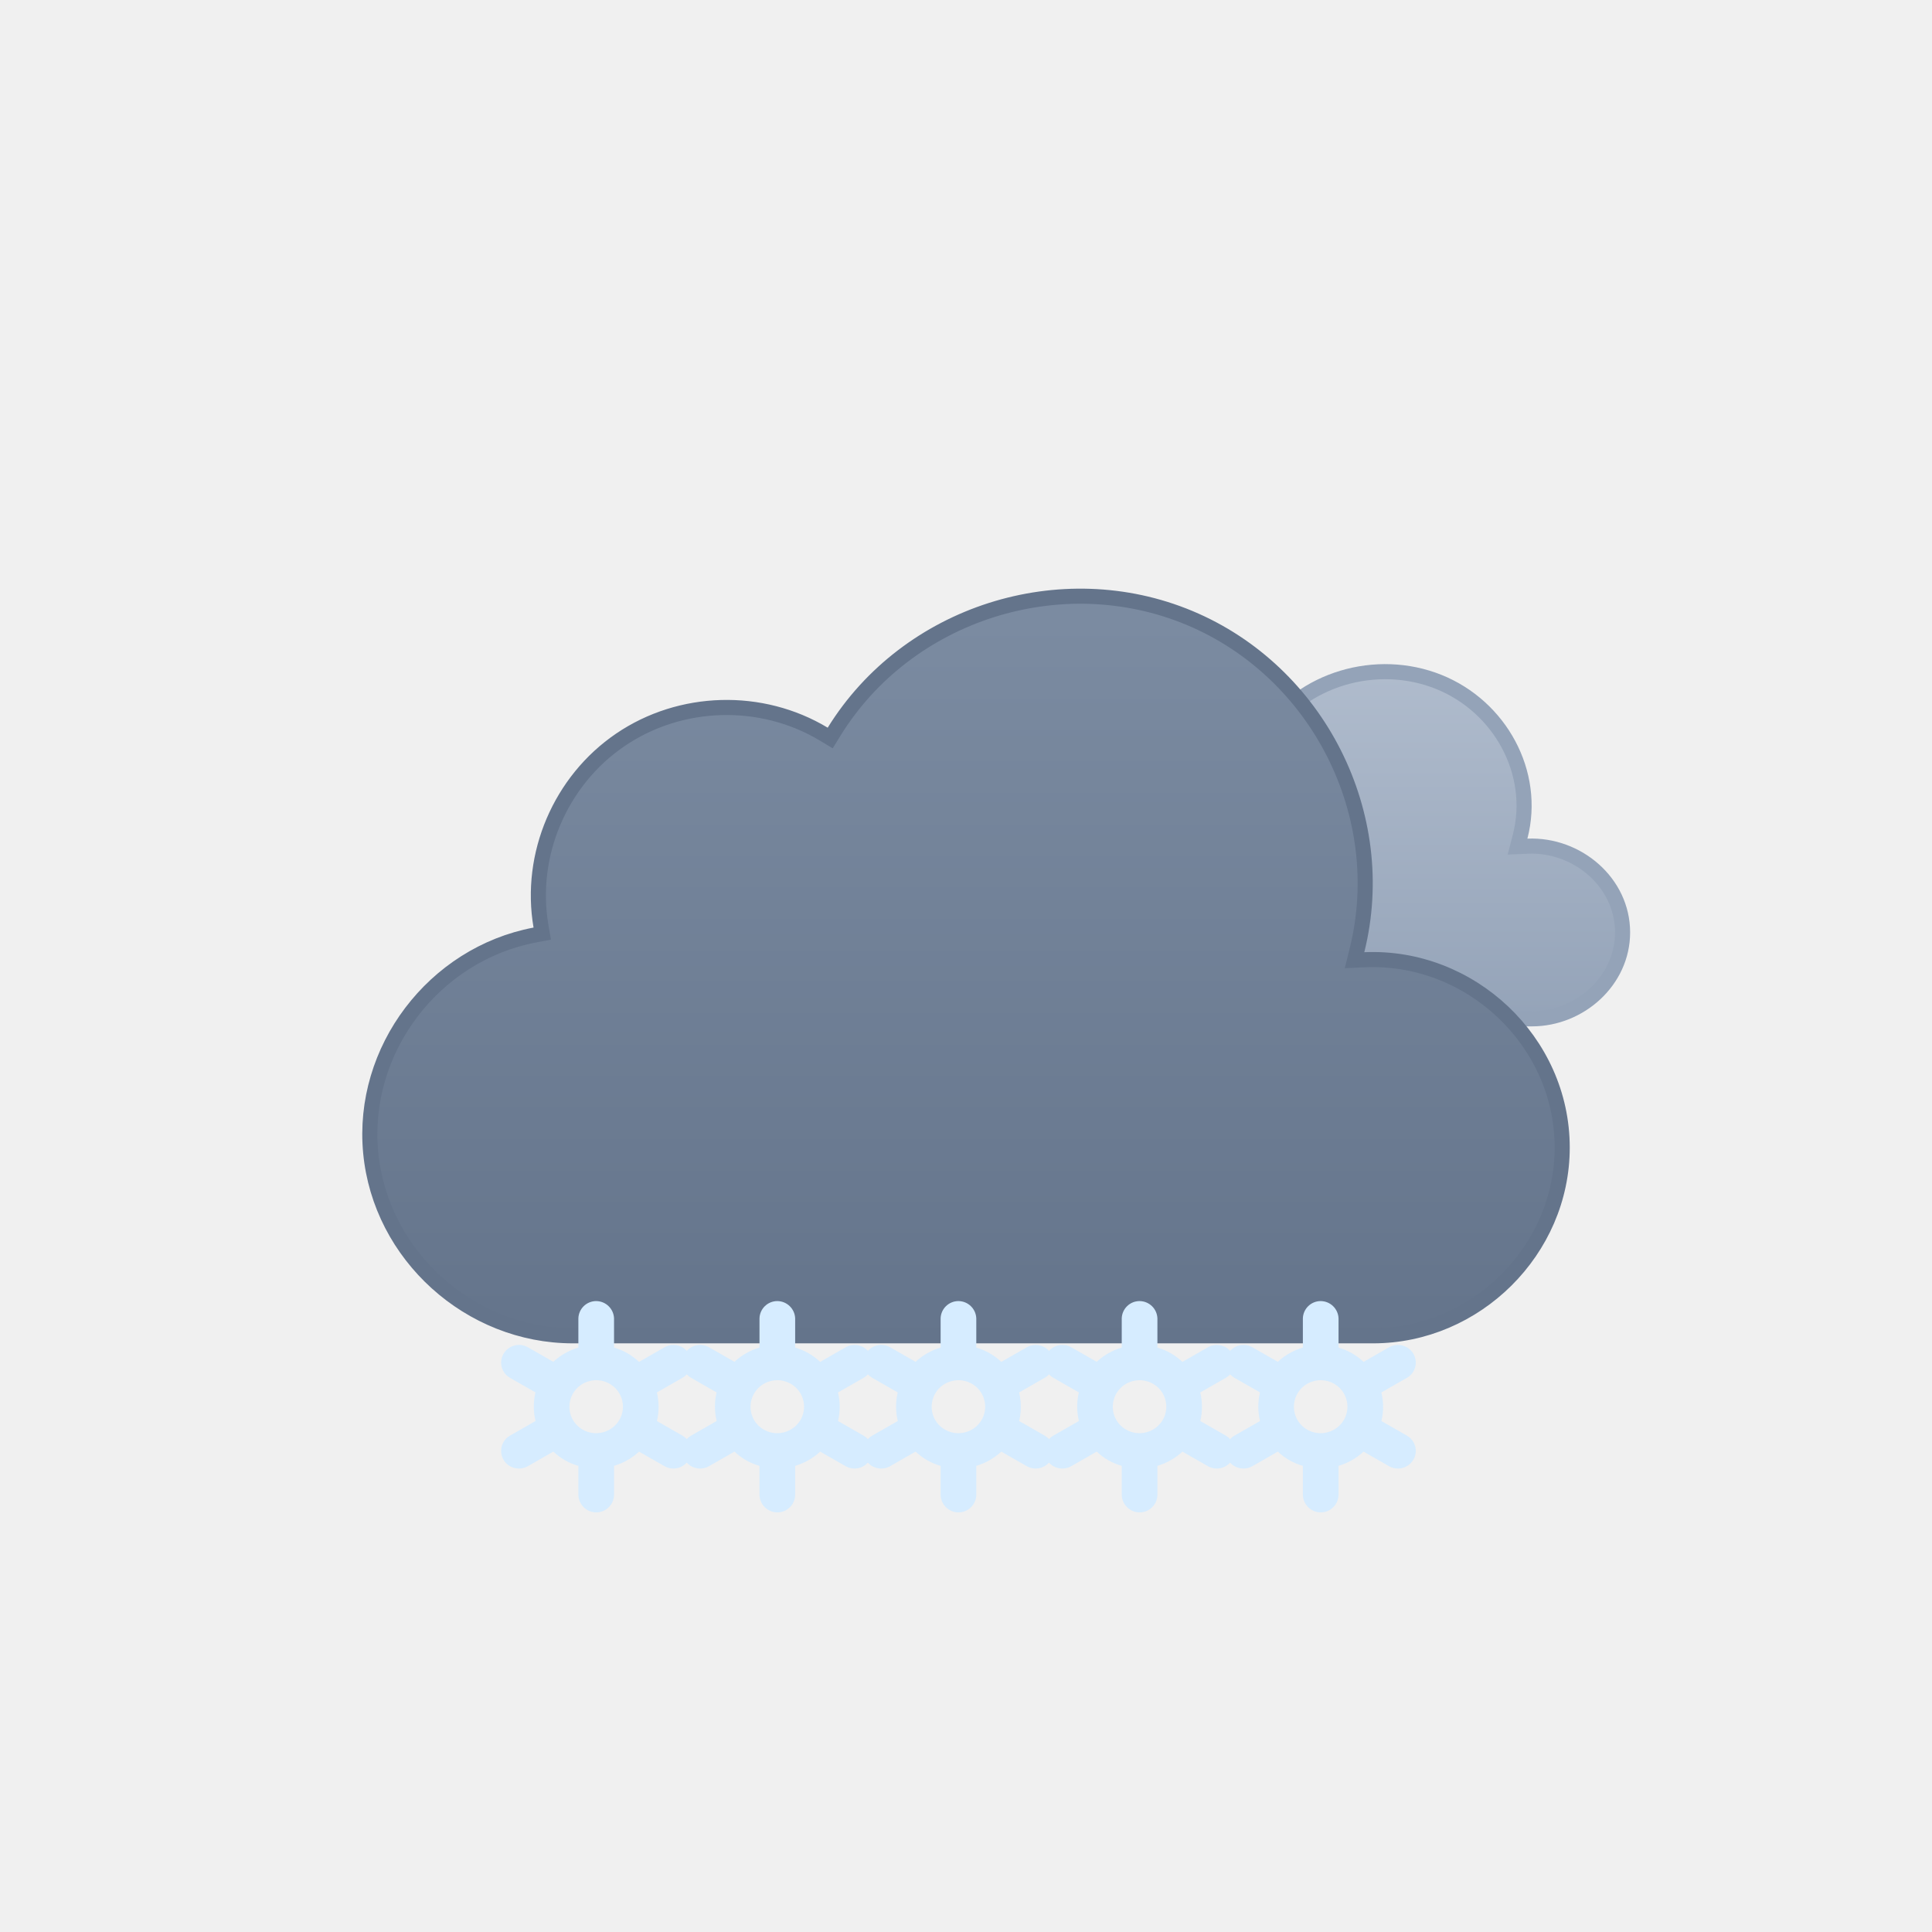
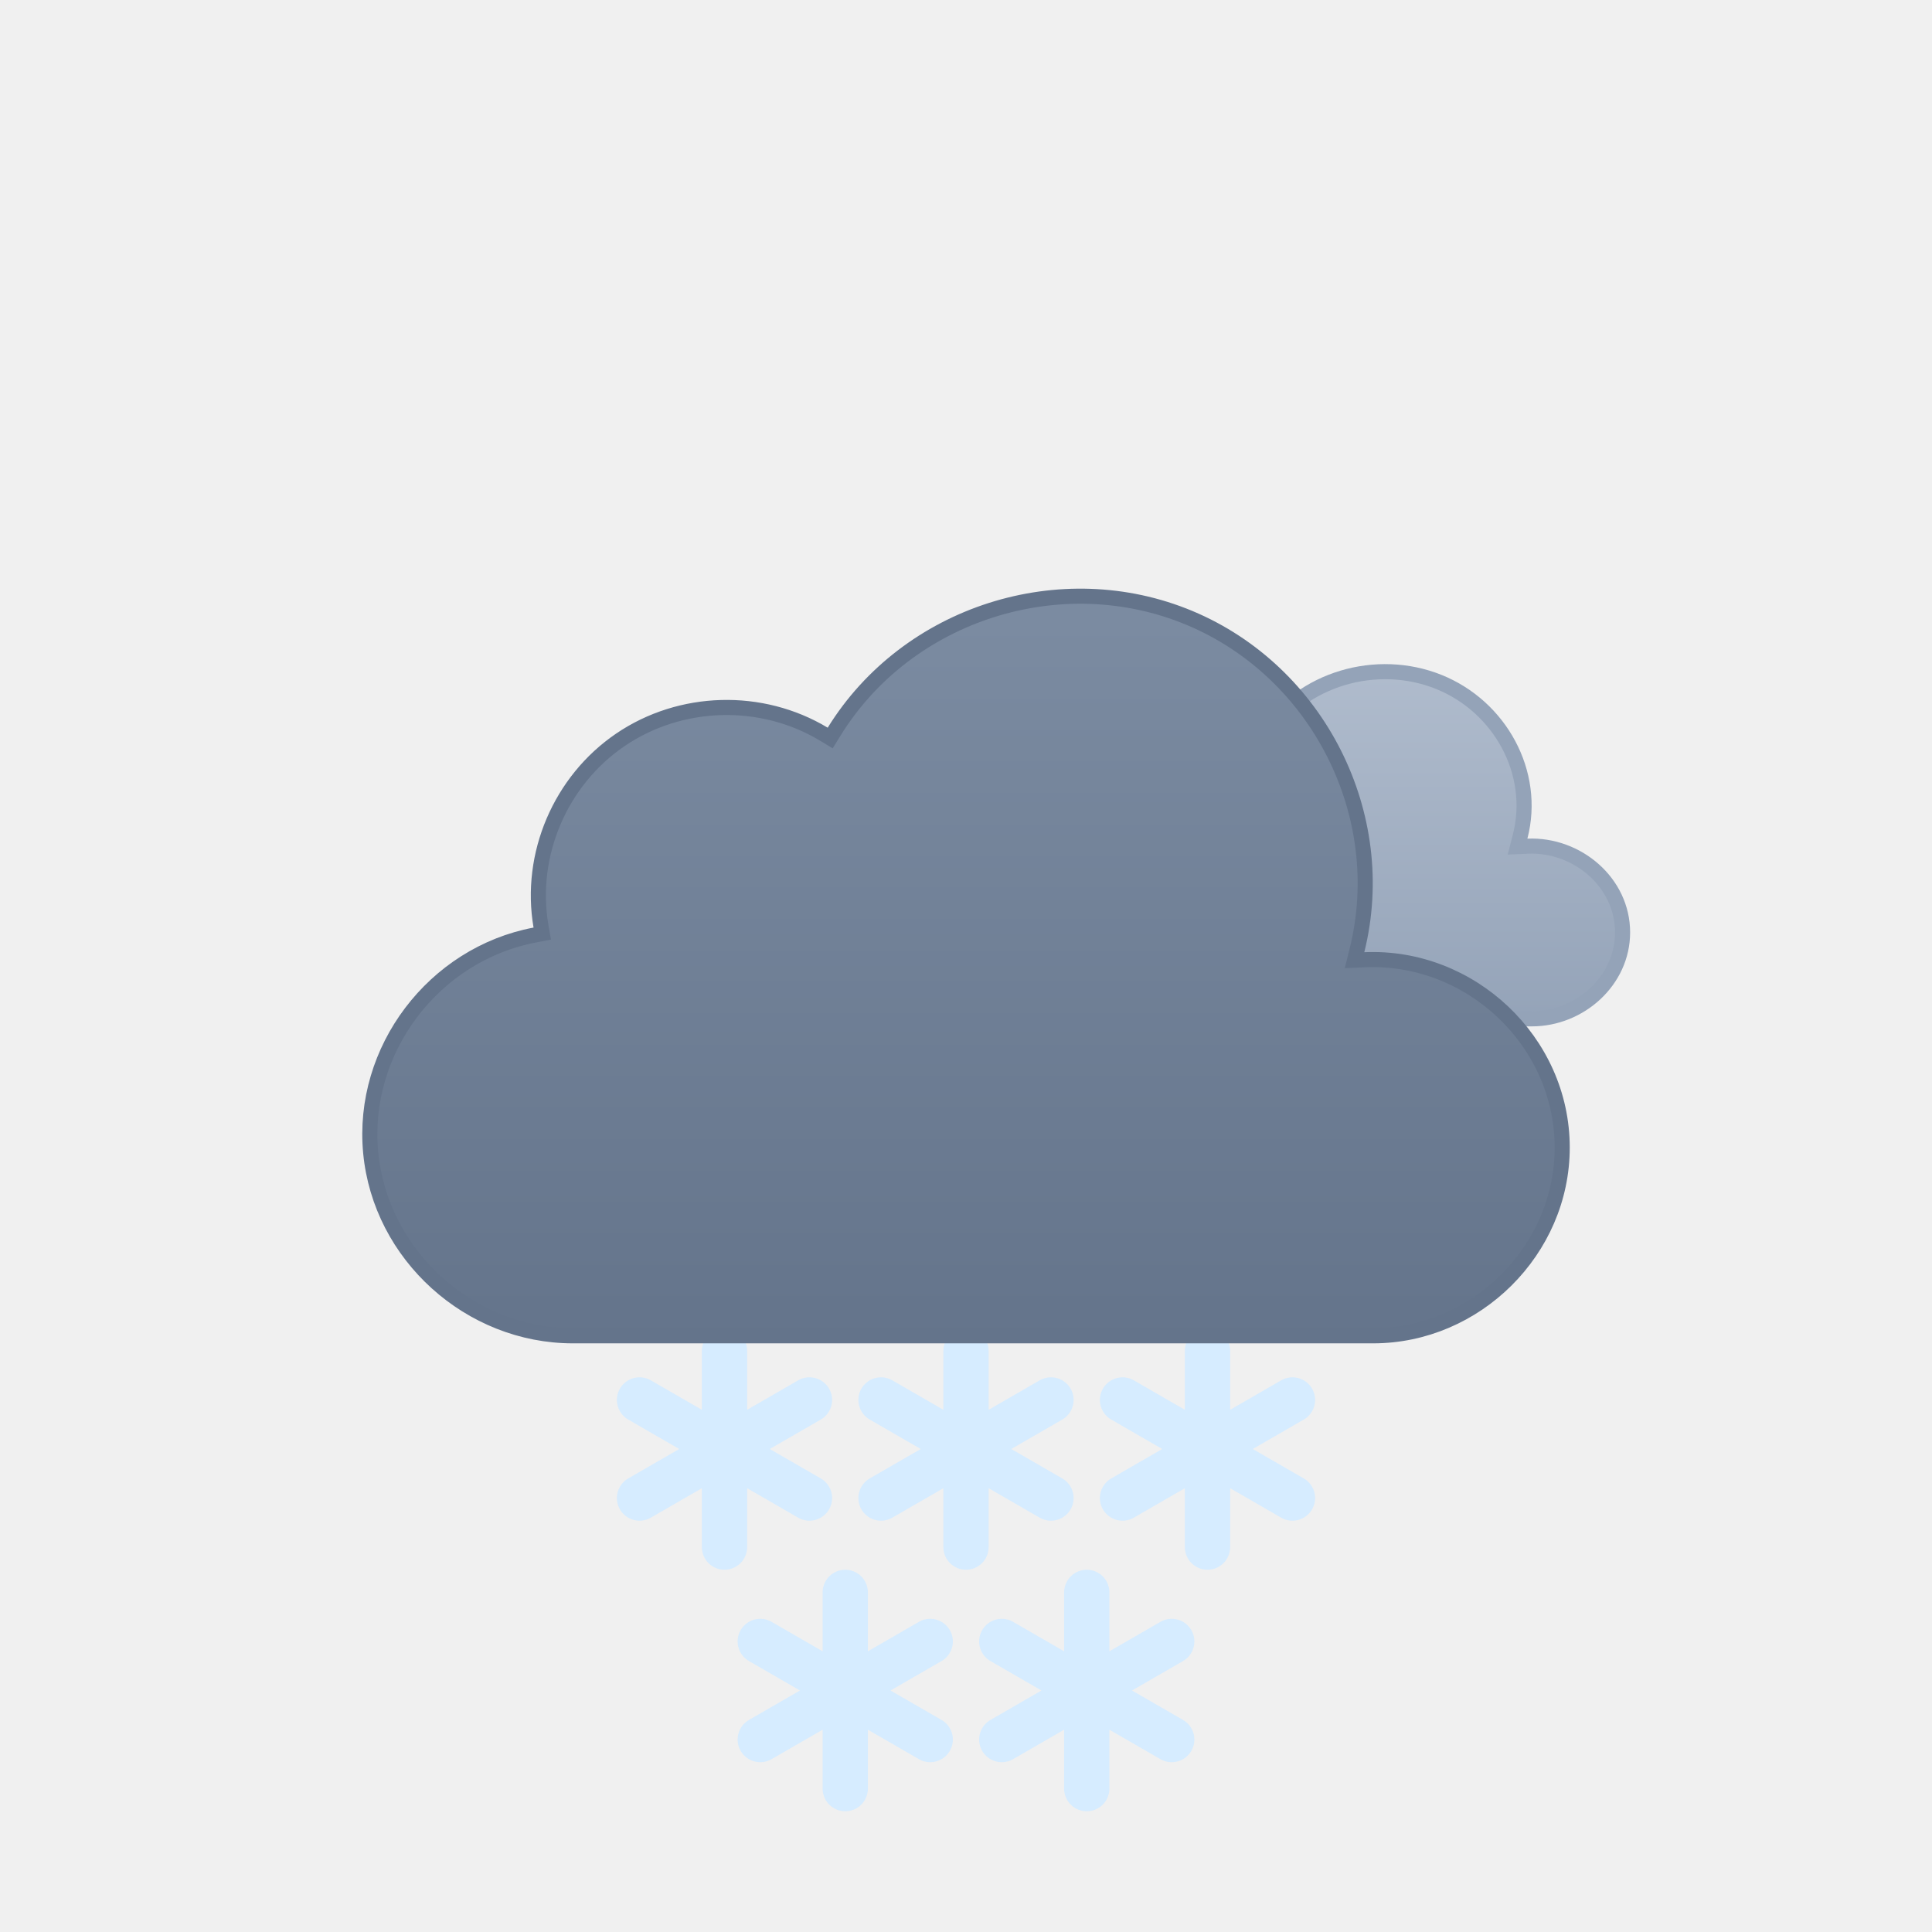
<svg xmlns="http://www.w3.org/2000/svg" fill="none" viewBox="0 0 128 128">
+   <style>.flake{transform-box:fill-box;transform-origin:center}.anim .drop{animation:fall .9s linear infinite}.anim .flake{animation:drift 2.8s ease-in-out infinite}@keyframes fall{0%{transform:translate(3.1px,-10px);opacity:0}12%,88%{opacity:1}100%{transform:translate(-3.7px,12px);opacity:0}}@keyframes drift{0%{transform:translate(0,-8px) rotate(0deg);opacity:0}12%,88%{opacity:1}50%{transform:translate(2.5px,1px) rotate(50deg)}100%{transform:translate(-1px,10px) rotate(100deg);opacity:0}}@media (prefers-reduced-motion:reduce){.anim .drop,.anim .flake{animation:none}}</style>
  <g id="extreme-snow__extreme-snow" clip-path="url(#extreme-snow__clip0_1858_8878)">
+     <g id="extreme-snow__Precipitation">
+       <g class="flake" style="animation-delay:0s">
+         <path stroke="#d6ecff" stroke-linecap="round" stroke-width="3" d="M48 102.5L48 89.5M42.37 99.25L53.63 92.75M42.37 92.75L53.63 99.25" />
+       </g>
+       <g class="flake" style="animation-delay:-0.93s">
+         <path stroke="#d6ecff" stroke-linecap="round" stroke-width="3" d="M64 102.5L64 89.5M58.37 99.25L69.63 92.75M58.37 92.75L69.63 99.25" />
+       </g>
+       <g class="flake" style="animation-delay:-1.86s">
+         <path stroke="#d6ecff" stroke-linecap="round" stroke-width="3" d="M80 102.5L80 89.5M74.37 99.25L85.63 92.75M74.37 92.75L85.63 99.25" />
+       </g>
+       <g class="flake" style="animation-delay:-2.79s">
+         <path stroke="#d6ecff" stroke-linecap="round" stroke-width="3" d="M56 118.5L56 105.5M50.37 115.25L61.63 108.75M50.37 108.75L61.63 115.25" />
+       </g>
+       <g class="flake" style="animation-delay:-0.92s">
+         <path stroke="#d6ecff" stroke-linecap="round" stroke-width="3" d="M72 118.5L72 105.5M66.37 115.25L77.63 108.75M66.37 108.75L77.63 115.25" />
+       </g>
+     </g>
    <g id="extreme-snow__Sky">
      <g id="extreme-snow__Clouds">
        <g id="extreme-snow__Secondary Cloud">
          <path id="extreme-snow__Cloud" fill="url(#extreme-snow__paint0_linear_1858_8878)" stroke="#94a3b8" stroke-miterlimit="10" d="M83.84 48.693c2.404-3.735 7.375-5.164 11.478-3.516 4.043 1.624 6.496 6.012 5.392 10.26l-.17.653.675-.029c3.281-.137 6.285 2.404 6.285 5.713 0 3.202-2.831 5.726-6.011 5.726H74.977c-3.21 0-6.132-2.382-6.448-5.593-.315-3.2 2.088-6.066 5.235-6.636l.491-.09-.088-.49c-.394-2.198.645-4.442 2.518-5.664 1.925-1.256 4.492-1.32 6.483-.17l.413.237z" />
        </g>
        <g id="extreme-snow__Cloud_2">
          <path id="extreme-snow__Cloud_3" fill="url(#extreme-snow__paint1_linear_1858_8878)" stroke="#64748b" stroke-miterlimit="10" d="M55.262 48.475c4.86-7.864 15.035-11.095 23.553-7.532 8.506 3.56 13.323 13.06 11.088 22.022l-.161.65.669-.03c7.01-.306 13.089 5.407 13.089 12.443 0 6.811-5.728 12.472-12.523 12.472H37.954c-6.826.002-12.751-5.33-13.395-12.14-.643-6.808 4.178-13.148 10.884-14.415l.483-.092-.084-.484c-.816-4.745 1.284-9.652 5.263-12.356 3.99-2.712 9.34-2.86 13.475-.373l.423.255z" />
        </g>
-       </g>
-     </g>
-     <g id="extreme-snow__Precipitation">
-       <g id="extreme-snow__Snowflakes">
-         <path fill="#d6ecff" d="m67.578 90.366-1.204-.689a2.9 2.9 0 0 0-.003-1.353l1.207-.69a.83.83 0 0 0 .309-1.141.85.85 0 0 0-1.153-.306l-1.206.69a2.9 2.9 0 0 0-1.184-.677v-1.38A.85.85 0 0 0 63.5 84a.843.843 0 0 0-.844.82v1.38a2.96 2.96 0 0 0-1.185.674l-1.205-.689a.848.848 0 0 0-1.259.616.83.83 0 0 0 .415.832l1.204.689c-.106.445-.105.909.003 1.353l-1.207.69a.83.83 0 0 0-.415.832.83.83 0 0 0 .62.7.85.85 0 0 0 .64-.084l1.205-.69c.334.318.74.55 1.184.675v1.382a.85.85 0 0 0 .844.82.843.843 0 0 0 .844-.82v-1.383c.441-.129.847-.36 1.184-.673l1.206.69a.847.847 0 0 0 1.259-.616.83.83 0 0 0-.415-.832m-4.712-.28a1.24 1.24 0 0 1-.622-1.25 1.25 1.25 0 0 1 .93-1.048 1.27 1.27 0 0 1 1.329.445 1.25 1.25 0 0 1 .093 1.393 1.28 1.28 0 0 1-1.73.46" transform="translate(39.5 92.5) scale(1.4) translate(-63.5 -88.5)" />
-         <path fill="#d6ecff" d="m67.578 90.366-1.204-.689a2.9 2.9 0 0 0-.003-1.353l1.207-.69a.83.83 0 0 0 .309-1.141.85.85 0 0 0-1.153-.306l-1.206.69a2.9 2.9 0 0 0-1.184-.677v-1.38A.85.85 0 0 0 63.5 84a.843.843 0 0 0-.844.82v1.38a2.96 2.96 0 0 0-1.185.674l-1.205-.689a.848.848 0 0 0-1.259.616.83.83 0 0 0 .415.832l1.204.689c-.106.445-.105.909.003 1.353l-1.207.69a.83.83 0 0 0-.415.832.83.83 0 0 0 .62.7.85.85 0 0 0 .64-.084l1.205-.69c.334.318.74.55 1.184.675v1.382a.85.85 0 0 0 .844.82.843.843 0 0 0 .844-.82v-1.383c.441-.129.847-.36 1.184-.673l1.206.69a.847.847 0 0 0 1.259-.616.83.83 0 0 0-.415-.832m-4.712-.28a1.24 1.24 0 0 1-.622-1.25 1.25 1.25 0 0 1 .93-1.048 1.27 1.27 0 0 1 1.329.445 1.25 1.25 0 0 1 .093 1.393 1.28 1.28 0 0 1-1.73.46" transform="translate(51.5 92.5) scale(1.4) translate(-63.5 -88.5)" />
-         <path fill="#d6ecff" d="m67.578 90.366-1.204-.689a2.9 2.9 0 0 0-.003-1.353l1.207-.69a.83.83 0 0 0 .309-1.141.85.85 0 0 0-1.153-.306l-1.206.69a2.9 2.9 0 0 0-1.184-.677v-1.38A.85.85 0 0 0 63.5 84a.843.843 0 0 0-.844.82v1.38a2.96 2.96 0 0 0-1.185.674l-1.205-.689a.848.848 0 0 0-1.259.616.83.83 0 0 0 .415.832l1.204.689c-.106.445-.105.909.003 1.353l-1.207.69a.83.83 0 0 0-.415.832.83.83 0 0 0 .62.7.85.85 0 0 0 .64-.084l1.205-.69c.334.318.74.55 1.184.675v1.382a.85.85 0 0 0 .844.82.843.843 0 0 0 .844-.82v-1.383c.441-.129.847-.36 1.184-.673l1.206.69a.847.847 0 0 0 1.259-.616.83.83 0 0 0-.415-.832m-4.712-.28a1.24 1.24 0 0 1-.622-1.25 1.25 1.25 0 0 1 .93-1.048 1.27 1.27 0 0 1 1.329.445 1.25 1.25 0 0 1 .093 1.393 1.28 1.28 0 0 1-1.73.46" transform="translate(63.5 92.5) scale(1.4) translate(-63.5 -88.5)" />
-         <path fill="#d6ecff" d="m67.578 90.366-1.204-.689a2.9 2.9 0 0 0-.003-1.353l1.207-.69a.83.83 0 0 0 .309-1.141.85.85 0 0 0-1.153-.306l-1.206.69a2.9 2.9 0 0 0-1.184-.677v-1.38A.85.85 0 0 0 63.5 84a.843.843 0 0 0-.844.82v1.38a2.96 2.96 0 0 0-1.185.674l-1.205-.689a.848.848 0 0 0-1.259.616.83.83 0 0 0 .415.832l1.204.689c-.106.445-.105.909.003 1.353l-1.207.69a.83.83 0 0 0-.415.832.83.83 0 0 0 .62.7.85.85 0 0 0 .64-.084l1.205-.69c.334.318.74.55 1.184.675v1.382a.85.85 0 0 0 .844.82.843.843 0 0 0 .844-.82v-1.383c.441-.129.847-.36 1.184-.673l1.206.69a.847.847 0 0 0 1.259-.616.83.83 0 0 0-.415-.832m-4.712-.28a1.24 1.24 0 0 1-.622-1.25 1.25 1.25 0 0 1 .93-1.048 1.27 1.27 0 0 1 1.329.445 1.25 1.25 0 0 1 .093 1.393 1.28 1.28 0 0 1-1.73.46" transform="translate(75.5 92.5) scale(1.4) translate(-63.5 -88.5)" />
-         <path fill="#d6ecff" d="m67.578 90.366-1.204-.689a2.9 2.9 0 0 0-.003-1.353l1.207-.69a.83.83 0 0 0 .309-1.141.85.85 0 0 0-1.153-.306l-1.206.69a2.9 2.9 0 0 0-1.184-.677v-1.38A.85.85 0 0 0 63.5 84a.843.843 0 0 0-.844.82v1.38a2.96 2.96 0 0 0-1.185.674l-1.205-.689a.848.848 0 0 0-1.259.616.83.83 0 0 0 .415.832l1.204.689c-.106.445-.105.909.003 1.353l-1.207.69a.83.83 0 0 0-.415.832.83.83 0 0 0 .62.7.85.85 0 0 0 .64-.084l1.205-.69c.334.318.74.55 1.184.675v1.382a.85.85 0 0 0 .844.82.843.843 0 0 0 .844-.82v-1.383c.441-.129.847-.36 1.184-.673l1.206.69a.847.847 0 0 0 1.259-.616.83.83 0 0 0-.415-.832m-4.712-.28a1.24 1.24 0 0 1-.622-1.25 1.25 1.25 0 0 1 .93-1.048 1.27 1.27 0 0 1 1.329.445 1.25 1.25 0 0 1 .093 1.393 1.28 1.28 0 0 1-1.73.46" transform="translate(87.5 92.5) scale(1.4) translate(-63.5 -88.5)" />
      </g>
    </g>
  </g>
  <defs>
    <linearGradient id="extreme-snow__paint0_linear_1858_8878" x1="88" x2="88" y1="44" y2="68" gradientUnits="userSpaceOnUse">
      <stop stop-color="#b0bccd" />
      <stop offset="1" stop-color="#94a3b8" />
    </linearGradient>
    <linearGradient id="extreme-snow__paint1_linear_1858_8878" x1="64.001" x2="64.001" y1="39" y2="89" gradientUnits="userSpaceOnUse">
      <stop stop-color="#7c8ca2" />
      <stop offset="1" stop-color="#64748b" />
    </linearGradient>
    <clipPath id="extreme-snow__clip0_1858_8878">
      <rect width="128" height="128" fill="#fff" />
    </clipPath>
  </defs>
</svg>
